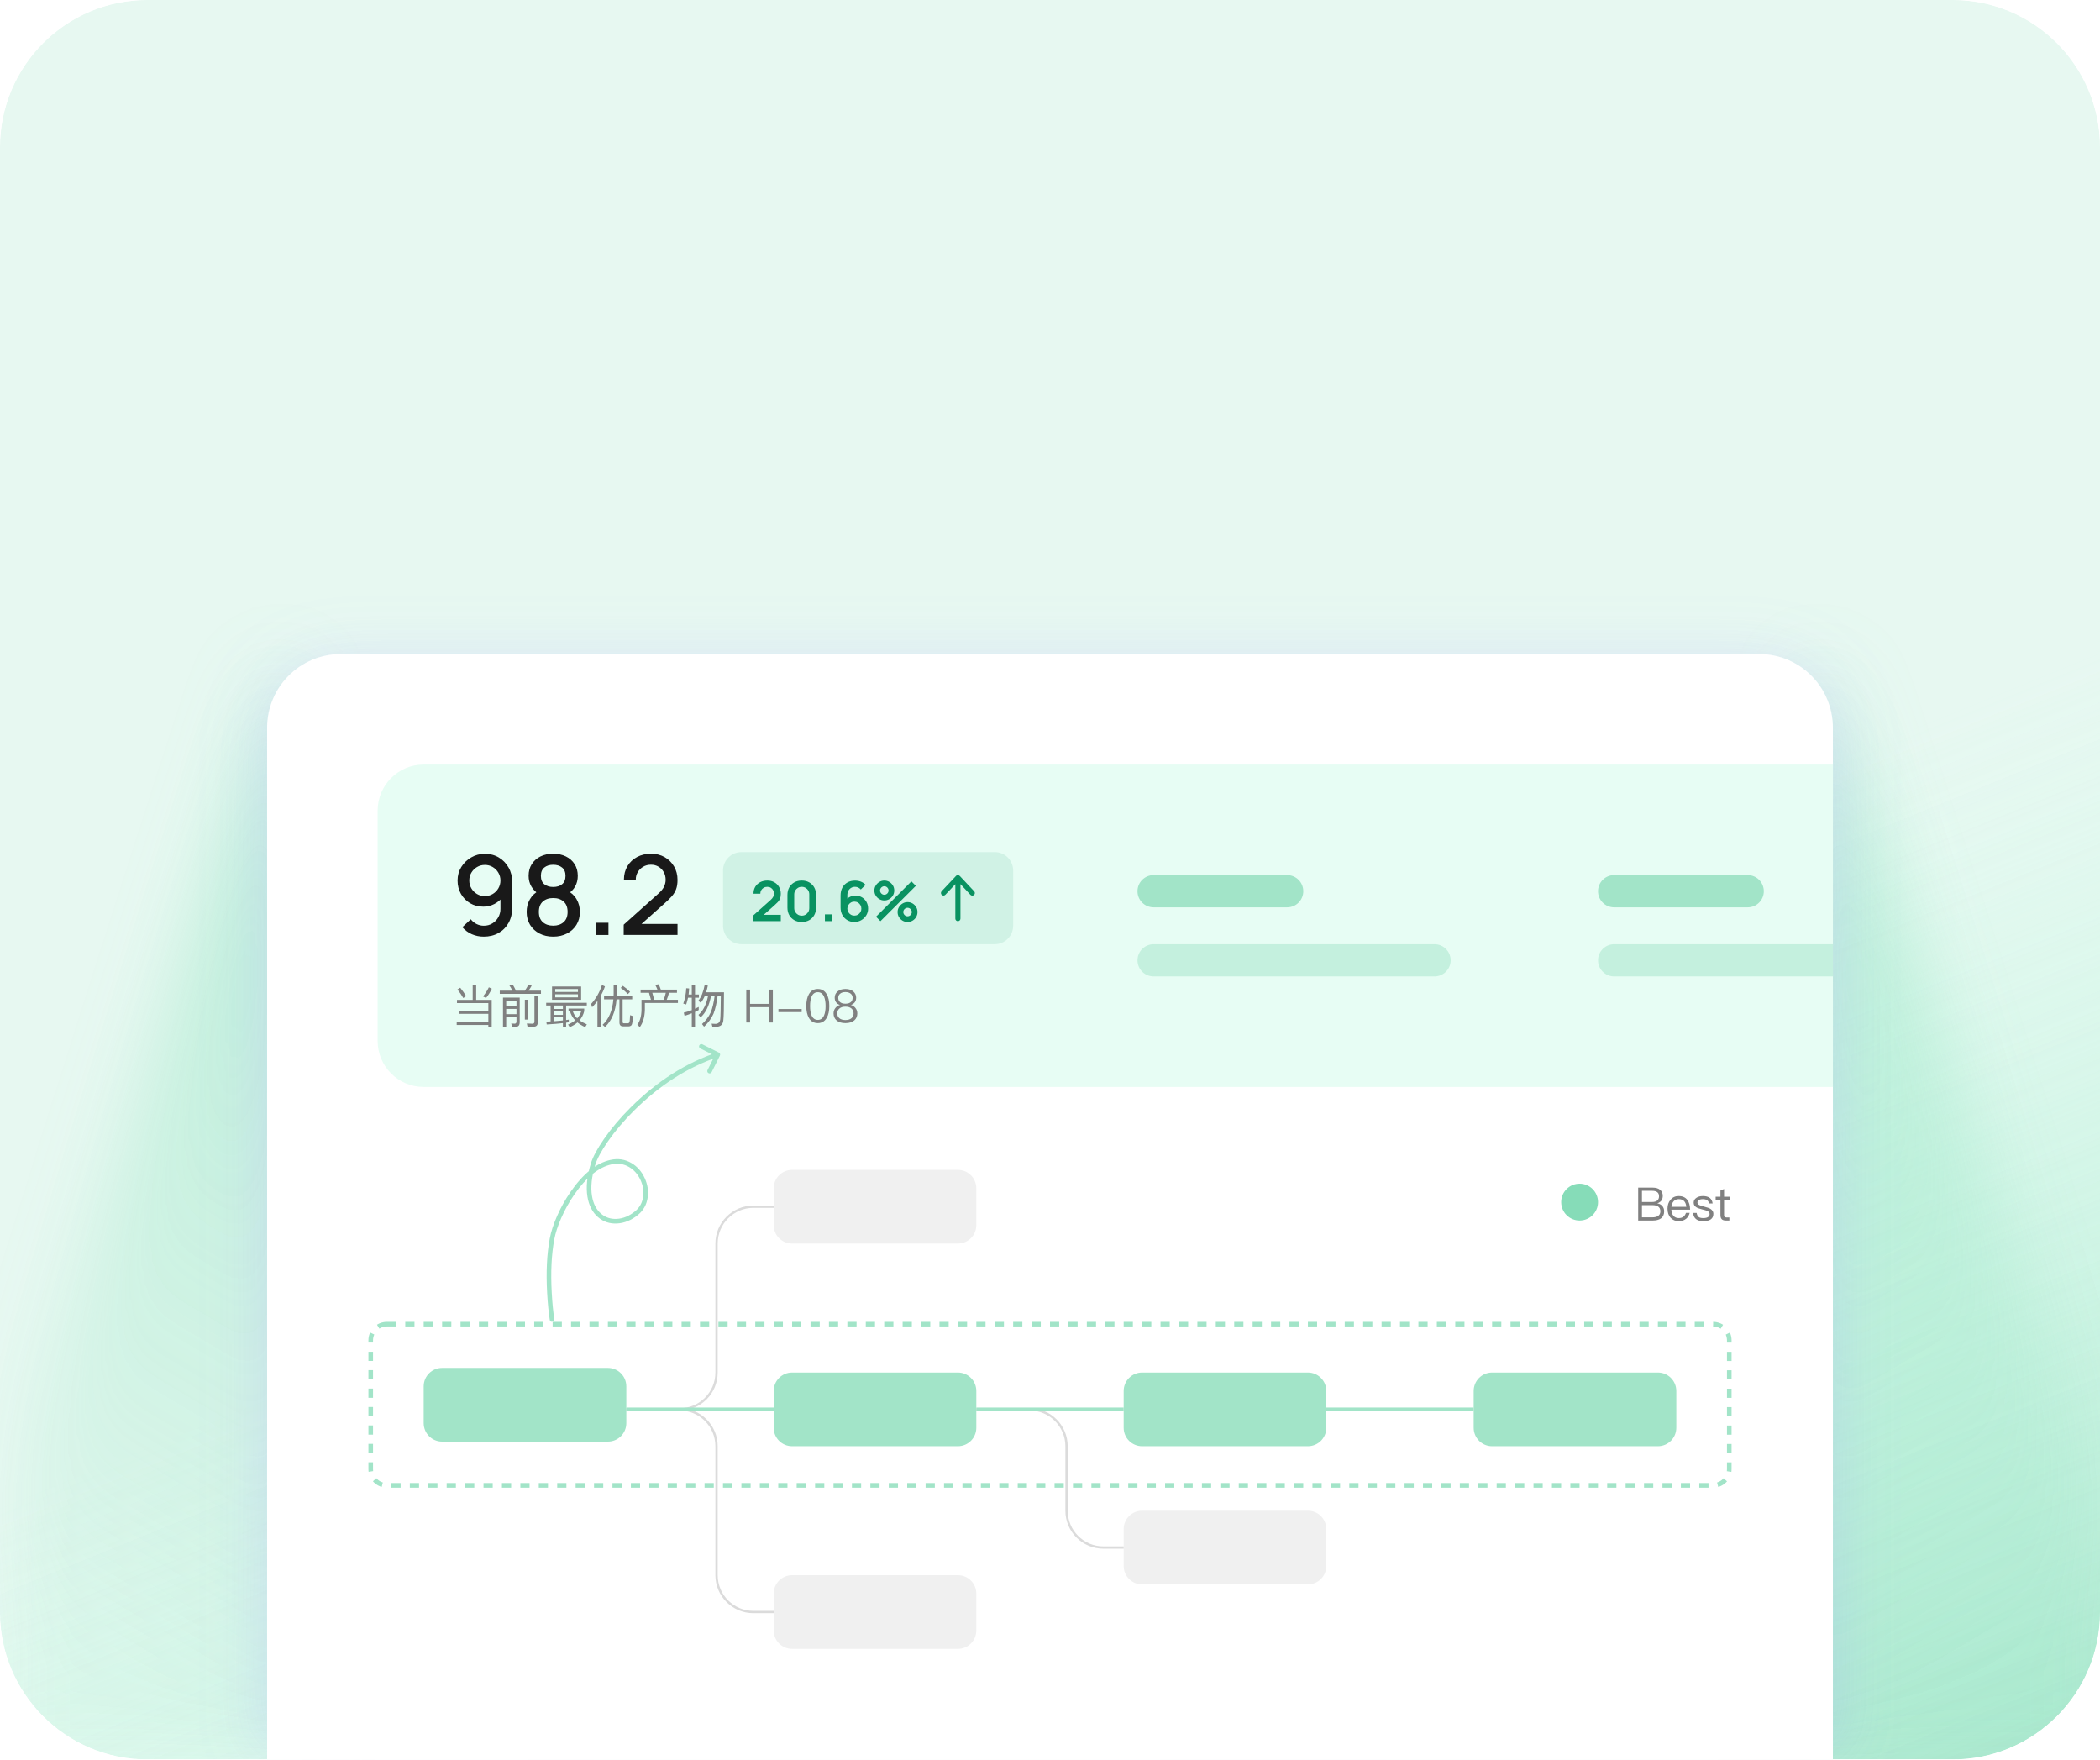
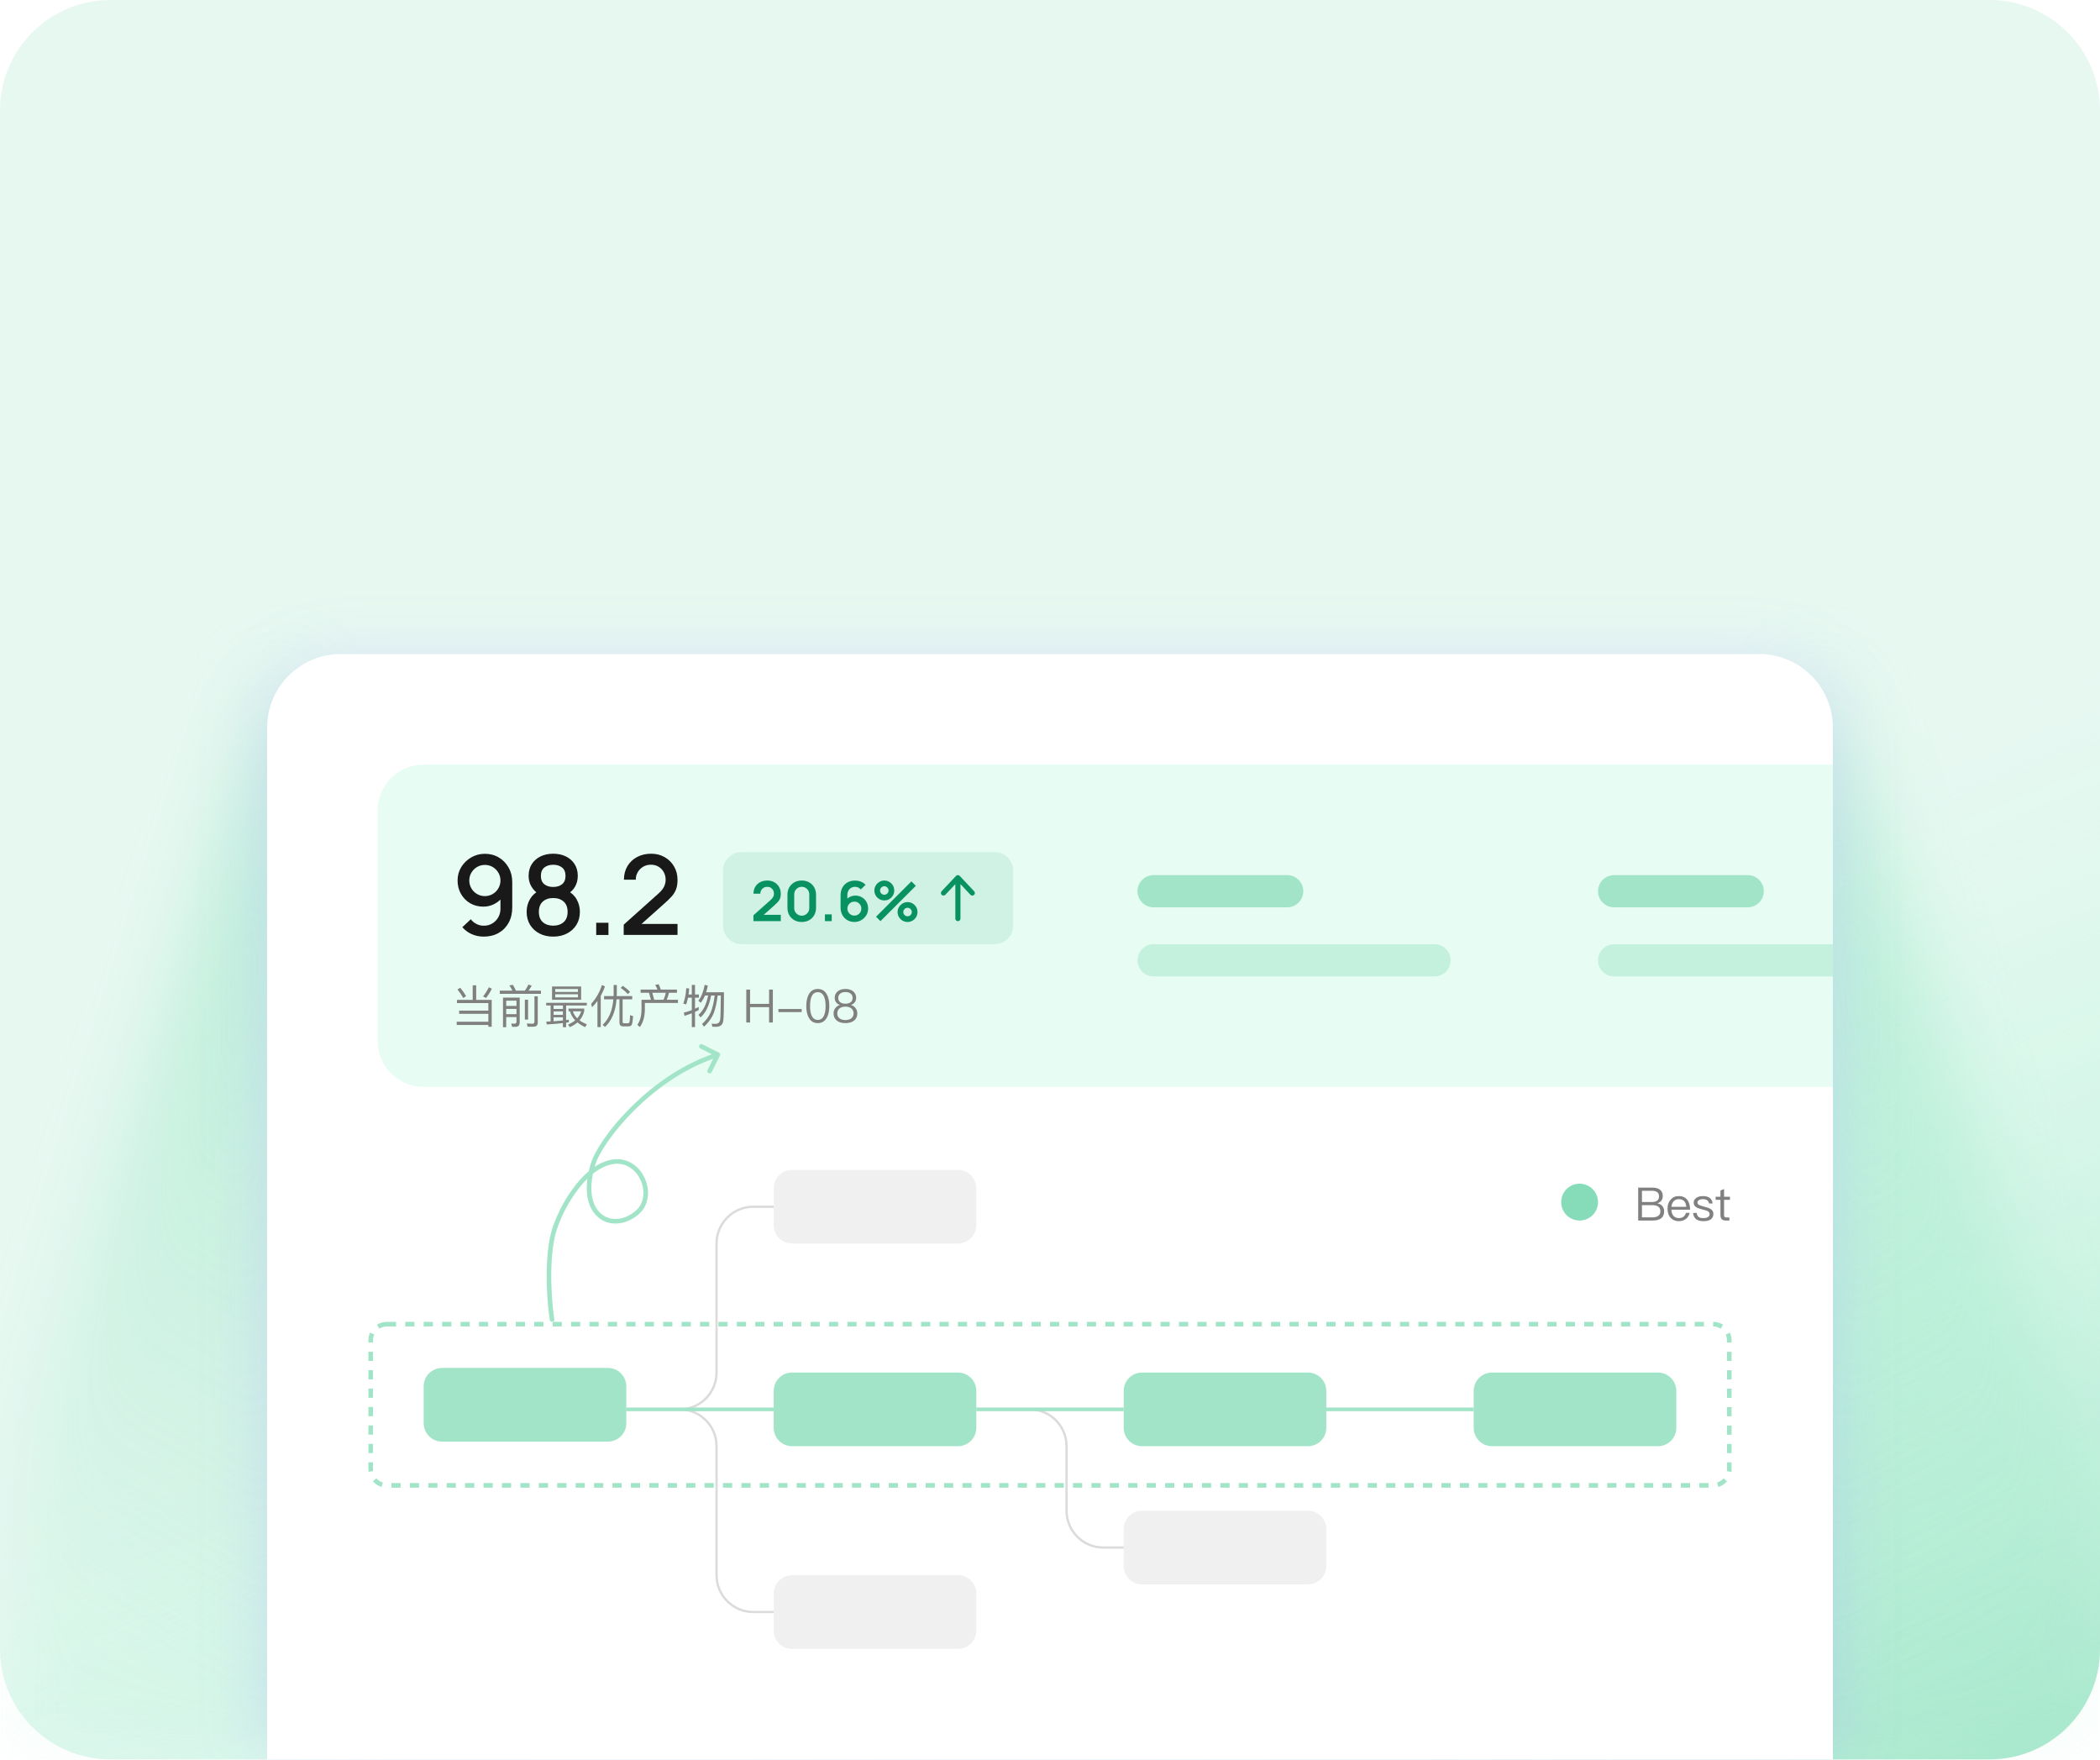
- <svg xmlns="http://www.w3.org/2000/svg" viewBox="0 0 456 382" width="456" height="382" fill="none" showMaskRef="url(#show_mask_5)" mask="url(#mask_17)">
+ <svg xmlns="http://www.w3.org/2000/svg" viewBox="0 0 456 382" width="456" height="382" fill="none">
  <mask id="mask_17" width="456" height="382" x="0" y="0" maskUnits="userSpaceOnUse">
    <g filter="url(#pixso_custom_mask_type_outline)">
-       <rect id="矩形 545055" width="456" height="382" x="0" y="0" rx="32" fill="rgb(255,255,255)" />
-       <rect id="矩形 545055" width="456" height="382" x="0" y="0" rx="32" fill="rgb(255,255,255)" />
-       <rect id="矩形 545055" width="455" height="381" x="0.5" y="0.5" rx="31.5" stroke="rgb(230,230,230)" stroke-opacity="0" stroke-width="1" />
+       <rect id="矩形 545055" width="456" height="382" x="0" y="0" rx="24" fill="rgb(255,255,255)" />
+       <rect id="矩形 545055" width="456" height="382" x="0" y="0" rx="24" fill="rgb(255,255,255)" />
+       <rect id="矩形 545055" width="455" height="381" x="0.5" y="0.5" rx="23.5" stroke="rgb(230,230,230)" stroke-opacity="0" stroke-width="1" />
    </g>
  </mask>
  <defs>
    <linearGradient id="paint_linear_20" x1="228" x2="322.887" y1="234" y2="466.996" gradientUnits="userSpaceOnUse">
      <stop stop-color="rgb(196,255,231)" offset="0" stop-opacity="0" />
      <stop stop-color="rgb(136,220,185)" offset="1" stop-opacity="1" />
    </linearGradient>
    <filter id="pixso_custom_mask_type_outline">
      <feColorMatrix type="matrix" values="0 0 0 0 1 0 0 0 0 1 0 0 0 0 1 0 0 0 1 0 " />
    </filter>
    <g id="pixso_custom_effect_18">
      <effect visibility="visible" effectType="gaussianBlur" stdDeviation="25" />
    </g>
    <filter id="filter_18" width="137.694" height="307.5" x="-32.694" y="117" filterUnits="userSpaceOnUse" customEffect="url(#pixso_custom_effect_18)" color-interpolation-filters="sRGB">
      <feFlood flood-opacity="0" result="BackgroundImageFix" />
      <feBlend result="shape" in="SourceGraphic" in2="BackgroundImageFix" mode="normal" />
      <feGaussianBlur stdDeviation="8.333" result="effect_layerBlur_1" />
    </filter>
    <linearGradient id="paint_linear_21" x1="45.132" x2="-56.841" y1="142" y2="313.76" gradientUnits="userSpaceOnUse">
      <stop stop-color="rgb(111,220,174)" offset="0" stop-opacity="1" />
      <stop stop-color="rgb(111,220,174)" offset="1" stop-opacity="0.2" />
    </linearGradient>
    <g id="pixso_custom_effect_19">
      <effect visibility="visible" effectType="gaussianBlur" stdDeviation="25" />
    </g>
    <filter id="filter_19" width="137.694" height="307.5" x="351" y="117" filterUnits="userSpaceOnUse" customEffect="url(#pixso_custom_effect_19)" color-interpolation-filters="sRGB">
      <feFlood flood-opacity="0" result="BackgroundImageFix" />
      <feBlend result="shape" in="SourceGraphic" in2="BackgroundImageFix" mode="normal" />
      <feGaussianBlur stdDeviation="8.333" result="effect_layerBlur_1" />
    </filter>
    <linearGradient id="paint_linear_22" x1="77.132" x2="-24.841" y1="1.14440918e-05" y2="171.76" gradientUnits="userSpaceOnUse">
      <stop stop-color="rgb(111,220,174)" offset="0" stop-opacity="1" />
      <stop stop-color="rgb(111,220,174)" offset="1" stop-opacity="0.2" />
    </linearGradient>
    <g id="pixso_custom_effect_20">
      <effect x="0" y="2" visibility="visible" fill="rgb(155,153,255)" fill-opacity="0.25" effectType="dropShadow" stdDeviation="20" radius="0" />
    </g>
    <filter id="filter_20" width="380" height="258" x="38" y="124" filterUnits="userSpaceOnUse" customEffect="url(#pixso_custom_effect_20)" color-interpolation-filters="sRGB">
      <feFlood flood-opacity="0" result="BackgroundImageFix" />
      <feOffset dx="0" dy="2" in="SourceAlpha" />
      <feGaussianBlur stdDeviation="6.667" />
      <feColorMatrix type="matrix" values="0 0 0 0 0.608 0 0 0 0 0.6 0 0 0 0 1 0 0 0 0.25 0 " />
      <feBlend result="effect_dropShadow_1" in2="BackgroundImageFix" mode="normal" />
      <feBlend result="shape" in="SourceGraphic" in2="effect_dropShadow_1" mode="normal" />
    </filter>
    <clipPath id="clipPath_41">
      <rect width="37" height="14" x="339" y="254" fill="rgb(255,255,255)" />
    </clipPath>
    <clipPath id="clipPath_42">
      <rect width="63" height="20" x="157" y="185" rx="4" fill="rgb(255,255,255)" />
    </clipPath>
    <clipPath id="clipPath_43">
      <rect width="12" height="12" x="202" y="189" fill="rgb(255,255,255)" />
    </clipPath>
  </defs>
  <rect id="step 3" width="456" height="382" x="0" y="0" />
  <g id="show_mask_5">
-     <rect id="矩形 545055" width="456" height="382" x="0" y="0" rx="32" fill="rgb(136,220,185)" fill-opacity="0.2" />
-     <rect id="矩形 545055" width="456" height="382" x="0" y="0" rx="32" fill="url(#paint_linear_20)" fill-opacity="0.8" />
-     <rect id="矩形 545055" width="455" height="381" x="0.5" y="0.5" rx="31.5" stroke="rgb(230,230,230)" stroke-opacity="0" stroke-width="1" />
+     <rect id="矩形 545055" width="456" height="382" x="0" y="0" rx="24" fill="rgb(136,220,185)" fill-opacity="0.2" />
+     <rect id="矩形 545055" width="456" height="382" x="0" y="0" rx="24" fill="url(#paint_linear_20)" fill-opacity="0.8" />
+     <rect id="矩形 545055" width="455" height="381" x="0.5" y="0.5" rx="23.5" stroke="rgb(230,230,230)" stroke-opacity="0" stroke-width="1" />
  </g>
  <g filter="url(#filter_18)">
    <path id="矢量 8262" d="M-32 424L62 142L80 424L-32 424Z" fill="url(#paint_linear_21)" fill-opacity="0.4" fill-rule="evenodd" />
    <path id="矢量 8262" d="M-32 424L80 424L62 142L-32 424Z" fill-rule="evenodd" stroke="rgb(0,0,0)" stroke-opacity="0" stroke-width="1" />
  </g>
  <g filter="url(#filter_19)">
    <path id="矢量 8263" d="M0 282L94 0L112 282L0 282Z" fill="url(#paint_linear_22)" fill-opacity="0.4" fill-rule="evenodd" transform="matrix(-1,0,0,1,488,142)" />
    <path id="矢量 8263" d="M0 282L112 282L94 0L0 282Z" fill-rule="evenodd" stroke="rgb(0,0,0)" stroke-opacity="0" stroke-width="1" transform="matrix(-1,0,0,1,488,142)" />
  </g>
  <g filter="url(#filter_20)">
    <path id="矩形 545059" d="M382 142C390.837 142 398 149.163 398 158L398 382L58 382L58 158C58 149.163 65.163 142 74 142L382 142Z" fill="rgb(255,255,255)" fill-rule="evenodd" />
  </g>
  <path id="矩形 545081" d="M92 166L398 166L398 236L92 236C86.477 236 82 231.523 82 226L82 176C82 170.477 86.477 166 92 166Z" fill="rgb(231,253,244)" fill-rule="evenodd" />
  <rect id="矩形 545075" width="36" height="7" x="247" y="190" rx="3.5" fill="rgb(162,228,200)" />
  <rect id="矩形 545083" width="36" height="7" x="347" y="190" rx="3.5" fill="rgb(162,228,200)" />
  <rect id="矩形 545082" width="68" height="7" x="247" y="205" rx="3.5" opacity="0.5" fill="rgb(162,228,200)" />
  <path id="矩形 545084" d="M350.5 205L398 205L398 212L350.5 212C348.567 212 347 210.433 347 208.5C347 206.567 348.567 205 350.5 205Z" opacity="0.5" fill="rgb(162,228,200)" fill-rule="evenodd" />
  <g id="组件集 3" customFrame="url(#clipPath_41)">
    <rect id="组件集 3" width="37" height="14" x="339" y="254" />
    <path id="" d="M355.72 257.859L355.72 265L358.889 265C359.619 265 360.2 264.851 360.62 264.57C361.111 264.231 361.36 263.711 361.36 263.01C361.36 262.529 361.221 262.151 360.959 261.851C360.701 261.55 360.339 261.35 359.871 261.27C360.229 261.15 360.52 260.959 360.74 260.701C360.95 260.41 361.06 260.061 361.06 259.661C361.06 259.099 360.869 258.66 360.491 258.34C360.1 258.02 359.57 257.859 358.911 257.859L355.72 257.859ZM356.541 258.55L358.721 258.55C359.221 258.55 359.6 258.64 359.861 258.84C360.12 259.041 360.249 259.341 360.249 259.741C360.249 260.149 360.11 260.459 359.851 260.669C359.59 260.869 359.209 260.979 358.711 260.979L356.541 260.979L356.541 258.55ZM356.541 261.66L358.821 261.66C359.37 261.66 359.79 261.76 360.081 261.98C360.381 262.2 360.54 262.539 360.54 263C360.54 263.459 360.359 263.811 360.01 264.031C359.709 264.209 359.319 264.309 358.821 264.309L356.541 264.309L356.541 261.66ZM364.519 259.69C363.77 259.69 363.181 259.961 362.739 260.5C362.3 261.011 362.09 261.65 362.09 262.41C362.09 263.25 362.31 263.911 362.771 264.409C363.21 264.89 363.811 265.139 364.551 265.139C365.22 265.139 365.769 264.939 366.201 264.561C366.55 264.241 366.78 263.84 366.899 263.34L366.101 263.34C365.969 263.701 365.801 263.97 365.581 264.15C365.32 264.36 364.971 264.47 364.551 264.47C364.06 264.47 363.669 264.309 363.391 263.989C363.11 263.669 362.959 263.22 362.92 262.639L366.999 262.639C366.98 261.741 366.78 261.03 366.399 260.53C365.979 259.971 365.349 259.69 364.519 259.69ZM364.541 260.359C365.52 260.359 366.069 260.911 366.169 262.019L362.939 262.019C362.991 261.509 363.149 261.111 363.43 260.811C363.711 260.51 364.08 260.359 364.541 260.359ZM369.771 259.69C369.19 259.69 368.709 259.819 368.35 260.081C367.96 260.339 367.769 260.681 367.769 261.121C367.769 261.56 367.96 261.89 368.36 262.129C368.599 262.29 369.029 262.439 369.639 262.59C370.201 262.729 370.57 262.839 370.74 262.92C371.06 263.081 371.231 263.301 371.231 263.589C371.231 264.17 370.76 264.47 369.84 264.47C369.4 264.47 369.07 264.39 368.851 264.231C368.631 264.05 368.48 263.76 368.421 263.35L367.64 263.35C367.759 264.541 368.499 265.139 369.859 265.139C371.319 265.139 372.049 264.6 372.049 263.54C372.049 263.091 371.839 262.739 371.429 262.48C371.16 262.31 370.721 262.151 370.101 262C369.581 261.86 369.219 261.75 369.029 261.66C368.731 261.509 368.59 261.321 368.59 261.101C368.59 260.869 368.699 260.691 368.919 260.559C369.119 260.42 369.4 260.359 369.759 260.359C370.169 260.359 370.489 260.439 370.711 260.601C370.909 260.74 371.041 260.979 371.109 261.299L371.89 261.299C371.751 260.22 371.05 259.69 369.771 259.69ZM374.37 258.159L373.581 258.491L373.581 259.829L372.541 259.829L372.541 260.5L373.581 260.5L373.581 263.789C373.581 264.18 373.659 264.47 373.83 264.67C374.011 264.89 374.321 265 374.741 265L375.519 265L375.519 264.331L374.86 264.331C374.68 264.331 374.55 264.28 374.479 264.199C374.399 264.121 374.37 263.979 374.37 263.789L374.37 260.5L375.649 260.5L375.649 259.829L374.37 259.829L374.37 258.159Z" fill="rgb(128,128,128)" fill-rule="nonzero" />
    <circle id="椭圆形" cx="343" cy="261" r="4" fill="rgb(134,220,184)" />
  </g>
  <g id="组合 91335679">
    <rect id="矩形 545073" width="44" height="16" x="168" y="298" rx="4" fill="rgb(162,228,200)" />
    <path id="矢量 11585" d="M0 0L11.592 0C16.01 0 19.592 3.582 19.592 8L19.592 36C19.592 40.418 23.174 44 27.592 44L32 44" stroke="rgb(219,219,219)" stroke-width="0.5" transform="matrix(1,0,0,-1,136,306)" />
    <path id="矢量 11586" d="M136 306L147.592 306C152.01 306 155.592 309.582 155.592 314L155.592 342C155.592 346.418 159.173 350 163.592 350L168 350" stroke="rgb(219,219,219)" stroke-width="0.5" />
    <rect id="矩形 545071" width="44" height="16" x="92" y="297" rx="4" fill="rgb(162,228,200)" />
    <rect id="矩形 545075" width="44" height="16" x="244" y="328" rx="4" fill="rgb(240,240,240)" />
    <rect id="矩形 545077" width="44" height="16" x="320" y="298" rx="4" fill="rgb(162,228,200)" />
    <rect id="矩形 545067" width="44" height="16" x="244" y="298" rx="4" fill="rgb(162,228,200)" />
    <rect id="矩形 545062" width="44" height="16" x="168" y="342" rx="4" fill="rgb(240,240,240)" />
    <rect id="矩形 545065" width="44" height="16" x="168" y="254" rx="4" fill="rgb(240,240,240)" />
    <path id="矢量 11588" d="M212 306L223.592 306C228.01 306 231.592 309.582 231.592 314L231.592 328C231.592 332.418 235.173 336 239.592 336L244 336" stroke="rgb(219,219,219)" stroke-width="0.5" />
    <path id="矢量" d="M0 0L36 0" stroke="rgb(162,228,200)" stroke-width="0.8" transform="matrix(-1,0,0,-1,320,306)" />
    <path id="矢量" d="M0 0L32 0" stroke="rgb(162,228,200)" stroke-width="0.8" transform="matrix(-1,0,0,-1,168,306)" />
    <path id="矢量" d="M0 0L32 0" stroke="rgb(162,228,200)" stroke-width="0.8" transform="matrix(-1,0,0,-1,244,306)" />
  </g>
  <path id="" d="M105.295 185.375C106.412 185.375 107.418 185.641 108.312 186.172C109.207 186.703 109.916 187.434 110.439 188.363C110.967 189.289 111.23 190.346 111.23 191.533L111.23 197.041C111.23 198.299 110.969 199.402 110.445 200.352C109.922 201.301 109.193 202.039 108.26 202.566C107.33 203.094 106.258 203.357 105.043 203.357C104.129 203.357 103.273 203.186 102.477 202.842C101.68 202.498 100.984 201.988 100.391 201.312L102.23 199.59C102.559 200.02 102.971 200.361 103.467 200.615C103.963 200.865 104.488 200.99 105.043 200.99C105.758 200.99 106.387 200.82 106.93 200.48C107.477 200.141 107.902 199.695 108.207 199.145C108.516 198.59 108.67 197.994 108.67 197.357L108.67 194.193L109.168 194.744C108.676 195.393 108.061 195.906 107.322 196.285C106.584 196.66 105.797 196.848 104.961 196.848C103.883 196.848 102.922 196.6 102.078 196.104C101.238 195.604 100.574 194.926 100.086 194.07C99.602 193.211 99.359 192.244 99.359 191.17C99.359 190.092 99.629 189.115 100.168 188.24C100.711 187.365 101.432 186.67 102.33 186.154C103.229 185.635 104.217 185.375 105.295 185.375ZM105.295 187.789C104.67 187.789 104.1 187.941 103.584 188.246C103.072 188.547 102.664 188.953 102.359 189.465C102.055 189.977 101.902 190.545 101.902 191.17C101.902 191.791 102.053 192.359 102.354 192.875C102.658 193.391 103.066 193.801 103.578 194.105C104.09 194.41 104.656 194.562 105.277 194.562C105.902 194.562 106.473 194.41 106.988 194.105C107.504 193.801 107.912 193.391 108.213 192.875C108.518 192.359 108.67 191.791 108.67 191.17C108.67 190.557 108.52 189.994 108.219 189.482C107.918 188.967 107.512 188.557 107 188.252C106.488 187.943 105.92 187.789 105.295 187.789ZM120.123 203.357C118.998 203.357 118.002 203.131 117.135 202.678C116.268 202.225 115.588 201.596 115.096 200.791C114.604 199.982 114.357 199.047 114.357 197.984C114.357 196.992 114.59 196.086 115.055 195.266C115.52 194.441 116.213 193.793 117.135 193.32L117.082 194.176C116.348 193.727 115.781 193.158 115.383 192.471C114.984 191.783 114.785 191.016 114.785 190.168C114.785 189.188 115.014 188.338 115.471 187.619C115.932 186.9 116.562 186.344 117.363 185.949C118.164 185.555 119.084 185.357 120.123 185.357C121.162 185.357 122.082 185.555 122.883 185.949C123.687 186.344 124.318 186.9 124.775 187.619C125.232 188.338 125.461 189.188 125.461 190.168C125.461 191.016 125.271 191.781 124.893 192.465C124.518 193.145 123.941 193.717 123.164 194.182L123.135 193.338C124.045 193.787 124.736 194.426 125.209 195.254C125.682 196.082 125.918 196.992 125.918 197.984C125.918 199.047 125.67 199.982 125.174 200.791C124.678 201.596 123.992 202.225 123.117 202.678C122.246 203.131 121.248 203.357 120.123 203.357ZM120.123 200.979C121.053 200.979 121.807 200.725 122.385 200.217C122.963 199.705 123.252 198.961 123.252 197.984C123.252 197.004 122.965 196.258 122.391 195.746C121.816 195.234 121.061 194.979 120.123 194.979C119.189 194.979 118.437 195.234 117.867 195.746C117.297 196.258 117.012 197.004 117.012 197.984C117.012 198.961 117.299 199.705 117.873 200.217C118.447 200.725 119.197 200.979 120.123 200.979ZM120.123 192.576C120.916 192.576 121.559 192.377 122.051 191.979C122.547 191.58 122.795 190.977 122.795 190.168C122.795 189.359 122.547 188.756 122.051 188.357C121.559 187.955 120.916 187.754 120.123 187.754C119.33 187.754 118.686 187.955 118.189 188.357C117.697 188.756 117.451 189.359 117.451 190.168C117.451 190.977 117.697 191.58 118.189 191.979C118.686 192.377 119.33 192.576 120.123 192.576ZM129.461 203L129.461 200.346L132.122 200.346L132.122 203L129.461 203ZM135.429 202.982L135.435 200.762L142.964 194.018C143.574 193.475 143.988 192.961 144.207 192.477C144.429 191.988 144.54 191.502 144.54 191.018C144.54 190.396 144.402 189.84 144.124 189.348C143.851 188.855 143.474 188.465 142.994 188.176C142.517 187.887 141.968 187.742 141.347 187.742C140.707 187.742 140.136 187.895 139.636 188.199C139.136 188.5 138.746 188.898 138.464 189.395C138.183 189.887 138.048 190.422 138.06 191L135.482 191C135.482 189.883 135.736 188.9 136.244 188.053C136.751 187.205 137.449 186.545 138.335 186.072C139.226 185.596 140.246 185.357 141.394 185.357C142.484 185.357 143.46 185.604 144.324 186.096C145.187 186.588 145.869 187.264 146.369 188.123C146.869 188.979 147.119 189.953 147.119 191.047C147.119 191.836 147.015 192.508 146.808 193.062C146.601 193.617 146.289 194.131 145.871 194.604C145.453 195.076 144.931 195.588 144.306 196.139L138.499 201.318L138.23 200.598L147.119 200.598L147.119 202.982L135.429 202.982Z" fill="rgb(25,25,25)" fill-rule="nonzero" />
  <g id="多色标签" customFrame="url(#clipPath_42)">
    <rect id="多色标签" width="63" height="20" x="157" y="185" rx="4" fill="rgb(9,146,97)" fill-opacity="0.1" />
    <g id="上升-up" clip-path="url(#clipPath_43)" customFrame="url(#clipPath_43)">
      <rect id="上升-up" width="12" height="12" x="202" y="189" />
      <path id="形状结合" d="M211.511 194.3C211.289 194.511 210.933 194.5 210.722 194.278L208.556 191.956L208.556 199.444C208.556 199.756 208.311 200 208 200C207.689 200 207.445 199.756 207.445 199.444L207.445 191.967L205.278 194.267C205.067 194.489 204.722 194.5 204.489 194.289C204.267 194.078 204.256 193.733 204.467 193.5L207.6 190.167C207.7 190.056 207.856 190 208 190C208.145 190 208.289 190.056 208.4 190.178L211.533 193.511C211.745 193.733 211.733 194.078 211.511 194.3Z" fill="rgb(9,146,97)" fill-rule="evenodd" />
    </g>
    <path id="" d="M163.601 199.991L163.601 198.726L167.295 195.433C167.584 195.177 167.784 194.936 167.896 194.709C168.007 194.48 168.062 194.26 168.062 194.047C168.062 193.76 168.001 193.503 167.878 193.276C167.755 193.05 167.584 192.871 167.365 192.74C167.148 192.609 166.896 192.544 166.609 192.544C166.311 192.544 166.046 192.613 165.815 192.752C165.587 192.891 165.408 193.073 165.279 193.3C165.152 193.526 165.092 193.771 165.098 194.035L163.615 194.035C163.615 193.461 163.743 192.96 163.999 192.532C164.257 192.104 164.612 191.772 165.065 191.536C165.521 191.298 166.045 191.179 166.639 191.179C167.193 191.179 167.69 191.302 168.13 191.548C168.569 191.794 168.915 192.135 169.167 192.57C169.419 193.004 169.545 193.503 169.545 194.067C169.545 194.478 169.489 194.823 169.378 195.104C169.267 195.384 169.1 195.642 168.877 195.878C168.654 196.114 168.379 196.376 168.051 196.663L165.429 198.986L165.297 198.626L169.545 198.626L169.545 199.991L163.601 199.991ZM174.095 200.179C173.482 200.179 172.942 200.048 172.475 199.786C172.008 199.522 171.643 199.158 171.379 198.693C171.118 198.227 170.987 197.687 170.987 197.073L170.987 194.287C170.987 193.674 171.118 193.135 171.379 192.67C171.643 192.203 172.008 191.838 172.475 191.574C172.942 191.311 173.482 191.179 174.095 191.179C174.708 191.179 175.248 191.311 175.712 191.574C176.179 191.838 176.543 192.203 176.805 192.67C177.069 193.135 177.201 193.674 177.201 194.287L177.201 197.073C177.201 197.687 177.069 198.227 176.805 198.693C176.543 199.158 176.179 199.522 175.712 199.786C175.248 200.048 174.708 200.179 174.095 200.179ZM174.095 198.805C174.4 198.805 174.675 198.732 174.921 198.588C175.169 198.443 175.366 198.248 175.51 198.002C175.655 197.754 175.727 197.478 175.727 197.173L175.727 194.179C175.727 193.874 175.655 193.599 175.51 193.353C175.366 193.104 175.169 192.908 174.921 192.764C174.675 192.617 174.4 192.544 174.095 192.544C173.791 192.544 173.514 192.617 173.266 192.764C173.02 192.908 172.824 193.104 172.677 193.353C172.533 193.599 172.46 193.874 172.46 194.179L172.46 197.173C172.46 197.478 172.533 197.754 172.677 198.002C172.824 198.248 173.02 198.443 173.266 198.588C173.514 198.732 173.791 198.805 174.095 198.805ZM179.123 200L179.123 198.521L180.603 198.521L180.603 200L179.123 200ZM185.513 200.179C184.949 200.179 184.441 200.046 183.99 199.78C183.538 199.513 183.181 199.144 182.917 198.673C182.656 198.202 182.525 197.661 182.525 197.05L182.525 194.419C182.525 193.765 182.656 193.195 182.917 192.711C183.181 192.227 183.549 191.853 184.022 191.589C184.495 191.323 185.045 191.19 185.674 191.19C186.112 191.19 186.526 191.265 186.916 191.413C187.307 191.56 187.655 191.792 187.959 192.11L186.916 193.121C186.762 192.941 186.577 192.801 186.36 192.699C186.143 192.596 185.914 192.544 185.674 192.544C185.338 192.544 185.044 192.623 184.792 192.781C184.542 192.939 184.347 193.146 184.206 193.402C184.068 193.656 183.998 193.929 183.998 194.22L183.998 195.655L183.735 195.365C183.985 195.078 184.283 194.854 184.628 194.694C184.976 194.532 185.341 194.451 185.724 194.451C186.265 194.451 186.745 194.574 187.163 194.82C187.58 195.066 187.909 195.402 188.147 195.828C188.385 196.254 188.504 196.738 188.504 197.281C188.504 197.822 188.368 198.312 188.094 198.749C187.821 199.187 187.457 199.534 187.004 199.792C186.551 200.05 186.054 200.179 185.513 200.179ZM185.513 198.796C185.794 198.796 186.05 198.729 186.281 198.594C186.513 198.457 186.698 198.274 186.834 198.046C186.971 197.815 187.039 197.561 187.039 197.281C187.039 197 186.972 196.744 186.837 196.514C186.703 196.281 186.52 196.097 186.289 195.96C186.059 195.823 185.804 195.755 185.525 195.755C185.244 195.755 184.987 195.823 184.754 195.96C184.524 196.097 184.34 196.281 184.204 196.514C184.067 196.744 183.998 197 183.998 197.281C183.998 197.555 184.066 197.807 184.201 198.037C184.335 198.266 184.518 198.449 184.748 198.588C184.979 198.727 185.234 198.796 185.513 198.796ZM191.181 200L190.223 199.039L197.905 191.36L198.866 192.327L191.181 200ZM197.067 200.179C196.67 200.179 196.309 200.082 195.983 199.889C195.657 199.695 195.395 199.436 195.198 199.109C195.002 198.783 194.905 198.42 194.905 198.02C194.905 197.627 195.004 197.268 195.204 196.941C195.405 196.613 195.669 196.352 195.997 196.156C196.326 195.959 196.682 195.86 197.067 195.86C197.463 195.86 197.825 195.958 198.151 196.153C198.479 196.347 198.74 196.606 198.933 196.933C199.128 197.257 199.226 197.619 199.226 198.02C199.226 198.42 199.128 198.783 198.933 199.109C198.74 199.436 198.479 199.695 198.151 199.889C197.825 200.082 197.463 200.179 197.067 200.179ZM197.064 198.945C197.232 198.945 197.386 198.903 197.527 198.819C197.667 198.733 197.78 198.621 197.864 198.482C197.95 198.342 197.993 198.188 197.993 198.02C197.993 197.854 197.95 197.7 197.864 197.56C197.78 197.419 197.667 197.307 197.527 197.223C197.386 197.137 197.233 197.094 197.067 197.094C196.899 197.094 196.745 197.137 196.604 197.223C196.465 197.307 196.353 197.419 196.267 197.56C196.183 197.7 196.141 197.854 196.141 198.02C196.141 198.186 196.183 198.339 196.267 198.479C196.353 198.62 196.465 198.733 196.604 198.819C196.745 198.903 196.898 198.945 197.064 198.945ZM192.022 195.5C191.625 195.5 191.263 195.403 190.935 195.21C190.607 195.015 190.346 194.755 190.153 194.431C189.959 194.104 189.863 193.741 189.863 193.341C189.863 192.948 189.962 192.588 190.162 192.26C190.363 191.932 190.626 191.67 190.953 191.475C191.281 191.277 191.637 191.179 192.022 191.179C192.418 191.179 192.78 191.276 193.106 191.472C193.432 191.665 193.693 191.925 193.888 192.251C194.083 192.577 194.181 192.94 194.181 193.341C194.181 193.741 194.083 194.104 193.888 194.431C193.693 194.755 193.432 195.015 193.106 195.21C192.78 195.403 192.418 195.5 192.022 195.5ZM192.022 194.267C192.188 194.267 192.341 194.225 192.482 194.141C192.622 194.055 192.735 193.941 192.819 193.801C192.905 193.66 192.948 193.507 192.948 193.341C192.948 193.173 192.905 193.02 192.819 192.881C192.735 192.74 192.622 192.628 192.482 192.544C192.343 192.458 192.19 192.415 192.022 192.415C191.856 192.415 191.703 192.458 191.562 192.544C191.421 192.628 191.308 192.74 191.222 192.881C191.138 193.02 191.096 193.173 191.096 193.341C191.096 193.507 191.138 193.66 191.222 193.801C191.308 193.941 191.42 194.055 191.559 194.141C191.7 194.225 191.854 194.267 192.022 194.267Z" fill="rgb(9,146,97)" fill-rule="nonzero" />
  </g>
  <path id="" d="M99.231 217.09L99.231 217.791L106.04 217.791L106.04 219.429L99.699 219.429L99.699 220.12L106.04 220.12L106.04 221.839L99.169 221.839L99.169 222.54L106.04 222.54L106.04 222.93L106.77 222.93L106.77 217.09L103.4 217.09L103.4 213.931L102.641 213.931L102.641 217.09L99.231 217.09ZM106.149 214.361C105.83 215.02 105.41 215.679 104.89 216.341L105.539 216.68C106.059 216.031 106.479 215.359 106.799 214.661L106.149 214.361ZM99.941 214.451L99.331 214.83C99.87 215.511 100.29 216.131 100.6 216.69L101.21 216.27C100.91 215.75 100.49 215.14 99.941 214.451ZM114.75 213.76C114.531 214.219 114.27 214.661 113.979 215.081L112.031 215.081C111.811 214.61 111.589 214.19 111.369 213.819L110.61 213.951C110.849 214.29 111.059 214.661 111.259 215.081L108.52 215.081L108.52 215.779L117.47 215.779L117.47 215.081L114.77 215.081C115.009 214.761 115.239 214.4 115.451 214L114.75 213.76ZM111.989 222.94C112.561 222.94 112.851 222.601 112.851 221.919L112.851 216.59L109.221 216.59L109.221 223.021L109.919 223.021L109.919 220.831L112.15 220.831L112.15 221.761C112.15 222.09 112.021 222.259 111.76 222.259L111.01 222.229L111.201 222.94L111.989 222.94ZM109.919 220.191L109.919 219.051L112.15 219.051L112.15 220.191L109.919 220.191ZM109.919 218.411L109.919 217.259L112.15 217.259L112.15 218.411L109.919 218.411ZM115.881 222.911C116.469 222.911 116.77 222.601 116.77 221.99L116.77 216.309L116.049 216.309L116.049 221.81C116.049 222.11 115.91 222.271 115.629 222.271C115.229 222.271 114.819 222.249 114.399 222.22L114.55 222.911L115.881 222.911ZM113.969 217.061L113.969 221.37L114.67 221.37L114.67 217.061L113.969 217.061ZM118.601 217.73L118.601 218.311L119.56 218.311L119.56 221.771L118.63 221.81L118.72 222.43C120.109 222.349 121.279 222.249 122.231 222.139L122.231 223.021L122.929 223.021L122.929 222.049C123.129 222.01 123.33 221.98 123.51 221.951L123.51 221.38C123.33 221.409 123.129 221.441 122.929 221.47L122.929 218.311L127.419 218.311L127.419 217.73L118.601 217.73ZM120.209 221.741L120.209 220.879L122.231 220.879L122.231 221.561C121.63 221.629 120.949 221.69 120.209 221.741ZM120.209 220.35L120.209 219.6L122.231 219.6L122.231 220.35L120.209 220.35ZM120.209 219.061L120.209 218.311L122.231 218.311L122.231 219.061L120.209 219.061ZM119.87 214.19L119.87 217.071L126.191 217.071L126.191 214.19L119.87 214.19ZM125.5 216.551L120.561 216.551L120.561 215.879L125.5 215.879L125.5 216.551ZM120.561 215.369L120.561 214.729L125.5 214.729L125.5 215.369L120.561 215.369ZM123.769 219.571C123.969 220.301 124.34 220.95 124.899 221.529C124.47 221.89 123.95 222.19 123.349 222.449L123.72 223.011C124.37 222.73 124.931 222.391 125.39 221.99C125.839 222.359 126.401 222.701 127.06 223.011L127.431 222.41C126.811 222.149 126.291 221.861 125.849 221.529C126.33 220.97 126.669 220.311 126.86 219.539L126.86 218.98L123.449 218.98L123.449 219.571L123.769 219.571ZM125.339 221.099C124.88 220.65 124.57 220.14 124.389 219.571L126.21 219.571C126.03 220.13 125.739 220.64 125.339 221.099ZM129.731 217.32L129.731 223.001L130.451 223.001L130.451 216.221C130.81 215.569 131.12 214.881 131.359 214.161L130.71 213.86C130.219 215.401 129.44 216.771 128.359 217.969L128.569 218.689C128.991 218.26 129.379 217.801 129.731 217.32ZM131.169 216.27L131.169 216.971L133.19 216.971C132.971 219.451 132.189 221.29 130.849 222.51L131.379 222.969C132.819 221.641 133.659 219.639 133.879 216.971L134.509 216.971L134.509 222.01C134.509 222.559 134.77 222.84 135.3 222.84L136.54 222.84C136.799 222.83 137.009 222.73 137.15 222.549C137.29 222.33 137.399 221.68 137.47 220.621L136.821 220.411C136.789 221.331 136.73 221.861 136.64 222.01C136.56 222.12 136.469 222.181 136.359 222.181L135.49 222.181C135.29 222.181 135.2 222.081 135.2 221.88L135.2 216.971L137.28 216.971L137.28 216.27L133.92 216.27C133.93 216.07 133.94 215.87 133.94 215.669L133.94 213.86L133.249 213.86L133.249 215.669C133.249 215.87 133.239 216.07 133.229 216.27L131.169 216.27ZM135.251 214.041L134.78 214.49C135.439 214.959 135.949 215.411 136.33 215.84L136.821 215.35C136.401 214.91 135.871 214.471 135.251 214.041ZM143.02 213.699L142.27 213.831C142.451 214.141 142.619 214.48 142.761 214.859L139.101 214.859L139.101 215.55L140.93 215.55L141.35 217.071L139.299 217.071L139.299 219.241C139.279 220.63 138.969 221.719 138.391 222.5L138.94 222.991C139.631 222.049 139.99 220.799 140.029 219.241L140.029 217.759L147.209 217.759L147.209 217.071L144.77 217.071C144.98 216.59 145.141 216.08 145.261 215.55L146.999 215.55L146.999 214.859L143.491 214.859C143.339 214.429 143.181 214.041 143.02 213.699ZM142.06 217.071L141.64 215.55L144.57 215.55C144.47 216.08 144.299 216.59 144.079 217.071L142.06 217.071ZM153.02 213.819C152.741 215.32 152.28 216.47 151.64 217.271L152.17 217.72C152.509 217.3 152.81 216.78 153.081 216.141L153.769 216.141C153.391 218.06 152.69 219.471 151.66 220.35L152.131 220.889C153.249 219.9 154.011 218.321 154.411 216.141L155.19 216.141C155 217.659 154.709 218.89 154.321 219.82C153.901 220.74 153.281 221.58 152.441 222.339L152.88 222.911C153.791 222.081 154.47 221.141 154.931 220.101C155.319 219.129 155.62 217.811 155.839 216.141L156.521 216.141C156.501 219.041 156.459 220.779 156.391 221.341C156.301 221.98 155.949 222.3 155.339 222.3C155.109 222.3 154.841 222.281 154.521 222.259L154.689 222.911C155.051 222.93 155.3 222.94 155.439 222.94C156.411 222.94 156.95 222.5 157.06 221.619C157.16 220.84 157.209 218.78 157.209 215.44L153.33 215.44C153.471 215 153.591 214.52 153.701 214L153.02 213.819ZM149.399 216.619L150.219 216.619L150.219 219.319C149.66 219.539 149.079 219.72 148.481 219.859L148.649 220.56C149.189 220.391 149.709 220.201 150.219 220L150.219 223.001L150.92 223.001L150.92 219.7C151.191 219.571 151.459 219.439 151.721 219.3L151.721 218.621C151.459 218.76 151.201 218.89 150.92 219.019L150.92 216.619L151.76 216.619L151.76 215.921L150.92 215.921L150.92 213.841L150.219 213.841L150.219 215.921L149.521 215.921C149.58 215.491 149.621 215.049 149.641 214.61L149.011 214.561C148.959 215.73 148.75 216.839 148.371 217.901L149.001 218.079C149.16 217.61 149.289 217.12 149.399 216.619ZM162.05 214.859L162.05 222L162.871 222L162.871 218.67L166.999 218.67L166.999 222L167.819 222L167.819 214.859L166.999 214.859L166.999 217.959L162.871 217.959L162.871 214.859L162.05 214.859ZM169.03 219.07L169.03 219.749L174.079 219.749L174.079 219.07L169.03 219.07ZM177.58 214.72C176.721 214.72 176.079 215.091 175.649 215.85C175.271 216.49 175.08 217.349 175.08 218.431C175.08 219.51 175.271 220.369 175.649 221.009C176.079 221.761 176.721 222.139 177.58 222.139C178.43 222.139 179.07 221.761 179.509 221.009C179.89 220.369 180.08 219.51 180.08 218.431C180.08 217.349 179.89 216.49 179.509 215.85C179.07 215.091 178.43 214.72 177.58 214.72ZM177.58 215.42C178.22 215.42 178.679 215.76 178.96 216.451C179.16 216.929 179.27 217.591 179.27 218.431C179.27 219.261 179.16 219.92 178.96 220.411C178.679 221.089 178.22 221.441 177.58 221.441C176.941 221.441 176.479 221.089 176.201 220.411C176.001 219.92 175.901 219.261 175.901 218.431C175.901 217.591 176.001 216.929 176.201 216.451C176.479 215.76 176.941 215.42 177.58 215.42ZM183.58 214.72C182.831 214.72 182.25 214.91 181.83 215.301C181.439 215.65 181.249 216.089 181.249 216.609C181.249 216.99 181.339 217.31 181.52 217.569C181.71 217.85 181.991 218.06 182.37 218.189L182.37 218.211C181.991 218.299 181.681 218.509 181.42 218.831C181.139 219.17 181 219.571 181 220.03C181 220.66 181.22 221.17 181.659 221.551C182.111 221.939 182.75 222.139 183.58 222.139C184.401 222.139 185.04 221.939 185.499 221.551C185.939 221.17 186.161 220.66 186.161 220.03C186.161 219.571 186.019 219.17 185.741 218.831C185.48 218.509 185.16 218.299 184.789 218.211L184.789 218.189C185.16 218.06 185.441 217.85 185.641 217.569C185.819 217.31 185.91 216.99 185.91 216.609C185.91 216.089 185.709 215.65 185.331 215.301C184.911 214.91 184.32 214.72 183.58 214.72ZM183.58 215.391C184.081 215.391 184.479 215.521 184.769 215.779C185.011 215.999 185.141 216.29 185.141 216.641C185.141 217 185.031 217.3 184.811 217.52C184.54 217.779 184.13 217.92 183.58 217.92C183.019 217.92 182.609 217.779 182.35 217.52C182.13 217.3 182.02 217 182.02 216.641C182.02 216.29 182.14 215.999 182.389 215.779C182.67 215.521 183.07 215.391 183.58 215.391ZM183.58 218.56C184.149 218.56 184.601 218.699 184.921 218.99C185.199 219.251 185.351 219.6 185.351 220.03C185.351 220.45 185.199 220.789 184.921 221.05C184.601 221.331 184.159 221.47 183.58 221.47C182.999 221.47 182.55 221.331 182.25 221.06C181.95 220.799 181.81 220.45 181.81 220.03C181.81 219.6 181.95 219.251 182.25 218.99C182.56 218.699 182.999 218.56 183.58 218.56Z" fill="rgb(128,128,128)" fill-rule="nonzero" />
  <path id="矢量 8949" d="M0.243 13.601C1.629 14.372 3.349 15.199 5.404 16.084C9.506 17.849 13.21 19.008 16.515 19.561C17.901 19.792 19.518 19.85 21.366 19.734C23.318 19.611 25.223 19.31 27.081 18.83C31.521 17.685 34.51 15.905 36.047 13.491C36.809 12.293 37.069 11.03 36.828 9.7C36.607 8.479 36.015 7.388 35.053 6.425C34.102 5.475 33.017 4.871 31.796 4.616C30.503 4.345 29.313 4.535 28.226 5.188C26.842 6.018 25.879 7.065 25.337 8.328C24.814 9.548 24.775 10.751 25.221 11.938C25.702 13.219 26.681 14.276 28.158 15.109C29.856 16.066 32.038 16.617 34.705 16.764C36.117 16.841 38.021 16.569 40.416 15.947C43.091 15.252 45.839 14.245 48.66 12.928C55.85 9.57 61.624 5.157 65.98 -0.312L66.762 0.312C62.308 5.903 56.415 10.41 49.083 13.834C46.206 15.177 43.401 16.204 40.667 16.914C38.172 17.563 36.166 17.845 34.65 17.762C31.828 17.607 29.5 17.013 27.667 15.98C25.978 15.027 24.851 13.797 24.284 12.289C23.744 10.851 23.789 9.4 24.418 7.934C25.045 6.472 26.143 5.271 27.711 4.33C29.023 3.543 30.453 3.312 32.001 3.637C33.416 3.933 34.669 4.627 35.76 5.718C36.87 6.828 37.554 8.096 37.812 9.521C38.1 11.108 37.793 12.61 36.89 14.027C35.212 16.664 32.026 18.587 27.331 19.799C25.412 20.294 23.444 20.605 21.429 20.732C19.504 20.853 17.811 20.791 16.351 20.547C12.966 19.982 9.185 18.8 5.008 17.002C2.923 16.104 1.173 15.262 -0.243 14.475C-0.534 14.313 -0.599 14.086 -0.437 13.795C-0.275 13.503 -0.048 13.439 0.243 13.601ZM-0.216 14.467L-0.243 14.475C-0.488 14.339 -0.573 14.039 -0.437 13.795C-0.301 13.55 -0.002 13.465 0.243 13.601L0.251 13.628L-0.216 14.467ZM65.93 0.553L62.453 0.947C62.174 0.978 61.931 0.784 61.9 0.506C61.868 0.228 62.062 -0.015 62.34 -0.047L66.315 -0.497C66.593 -0.528 66.836 -0.334 66.868 -0.056L67.318 3.918C67.349 4.197 67.155 4.44 66.877 4.471C66.599 4.503 66.356 4.309 66.324 4.031L65.93 0.553Z" fill="rgb(162,228,200)" fill-rule="nonzero" transform="matrix(0.343793,-0.939045,-0.939045,-0.343793,133.053,291.301)" />
  <rect id="矩形 545085" width="295" height="35" x="80.5" y="287.5" rx="3.5" stroke="rgb(162,228,200)" stroke-linecap="butt" stroke-dasharray="2 2 " stroke-width="1" />
</svg>
